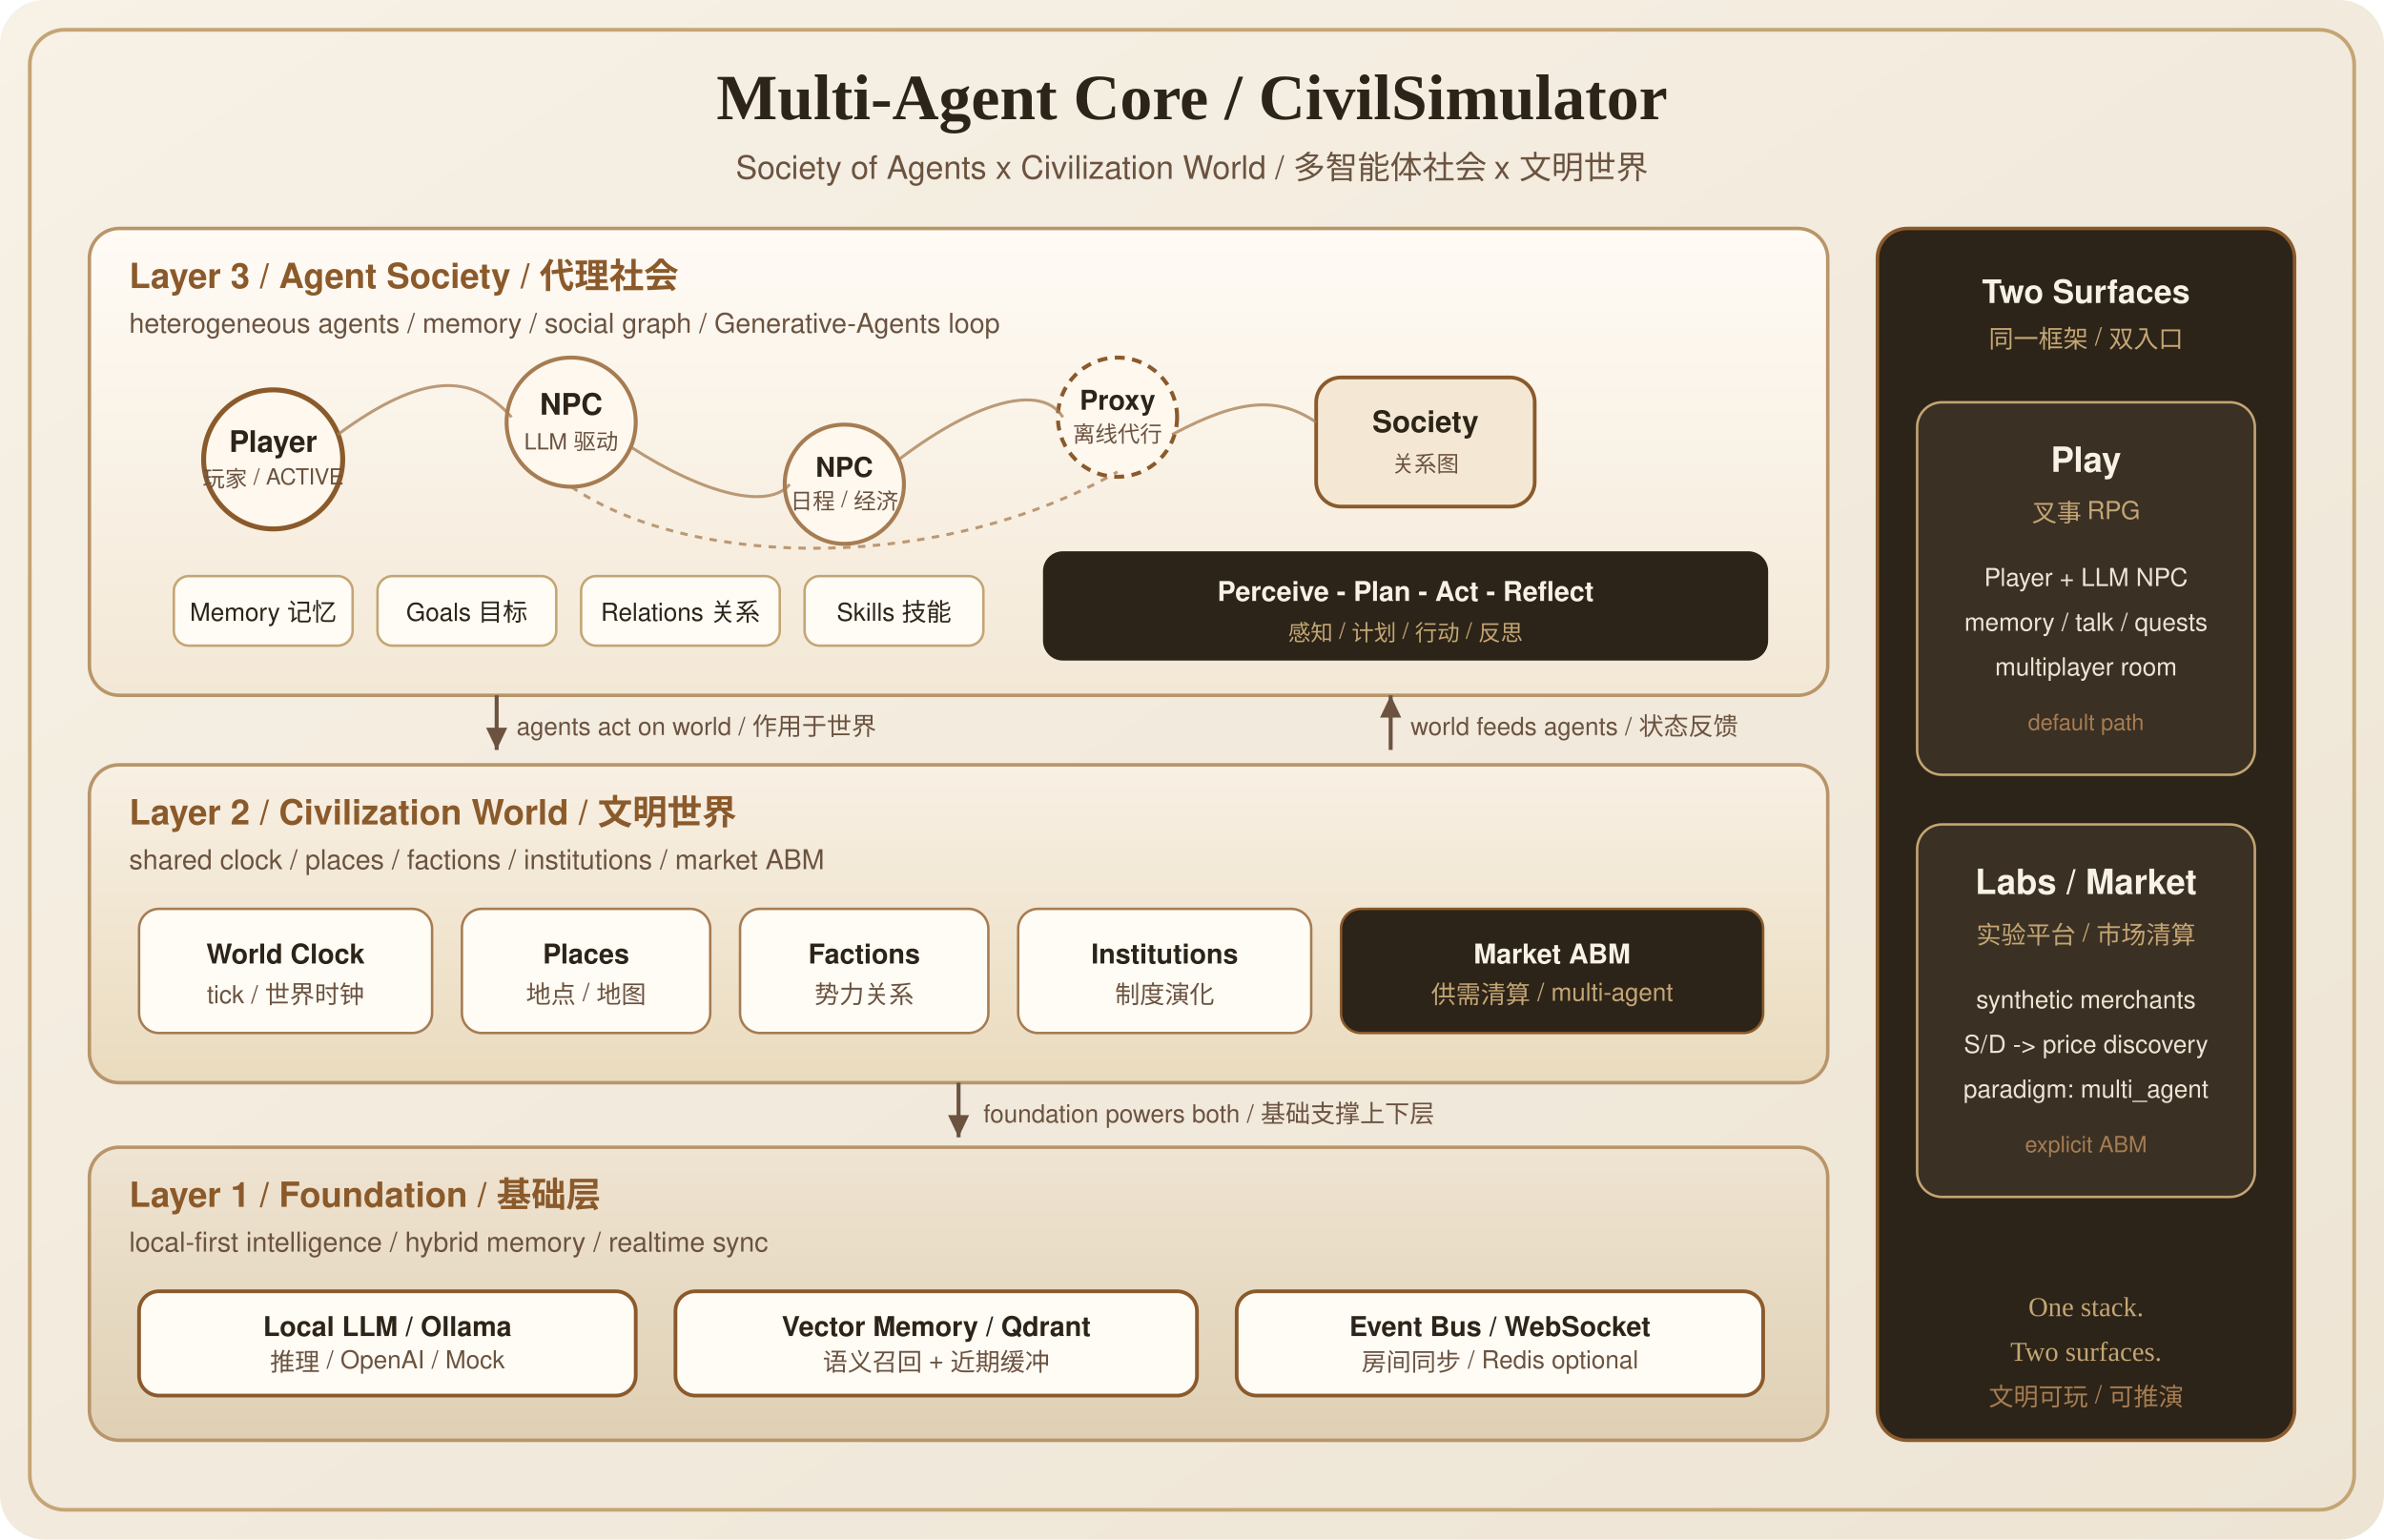
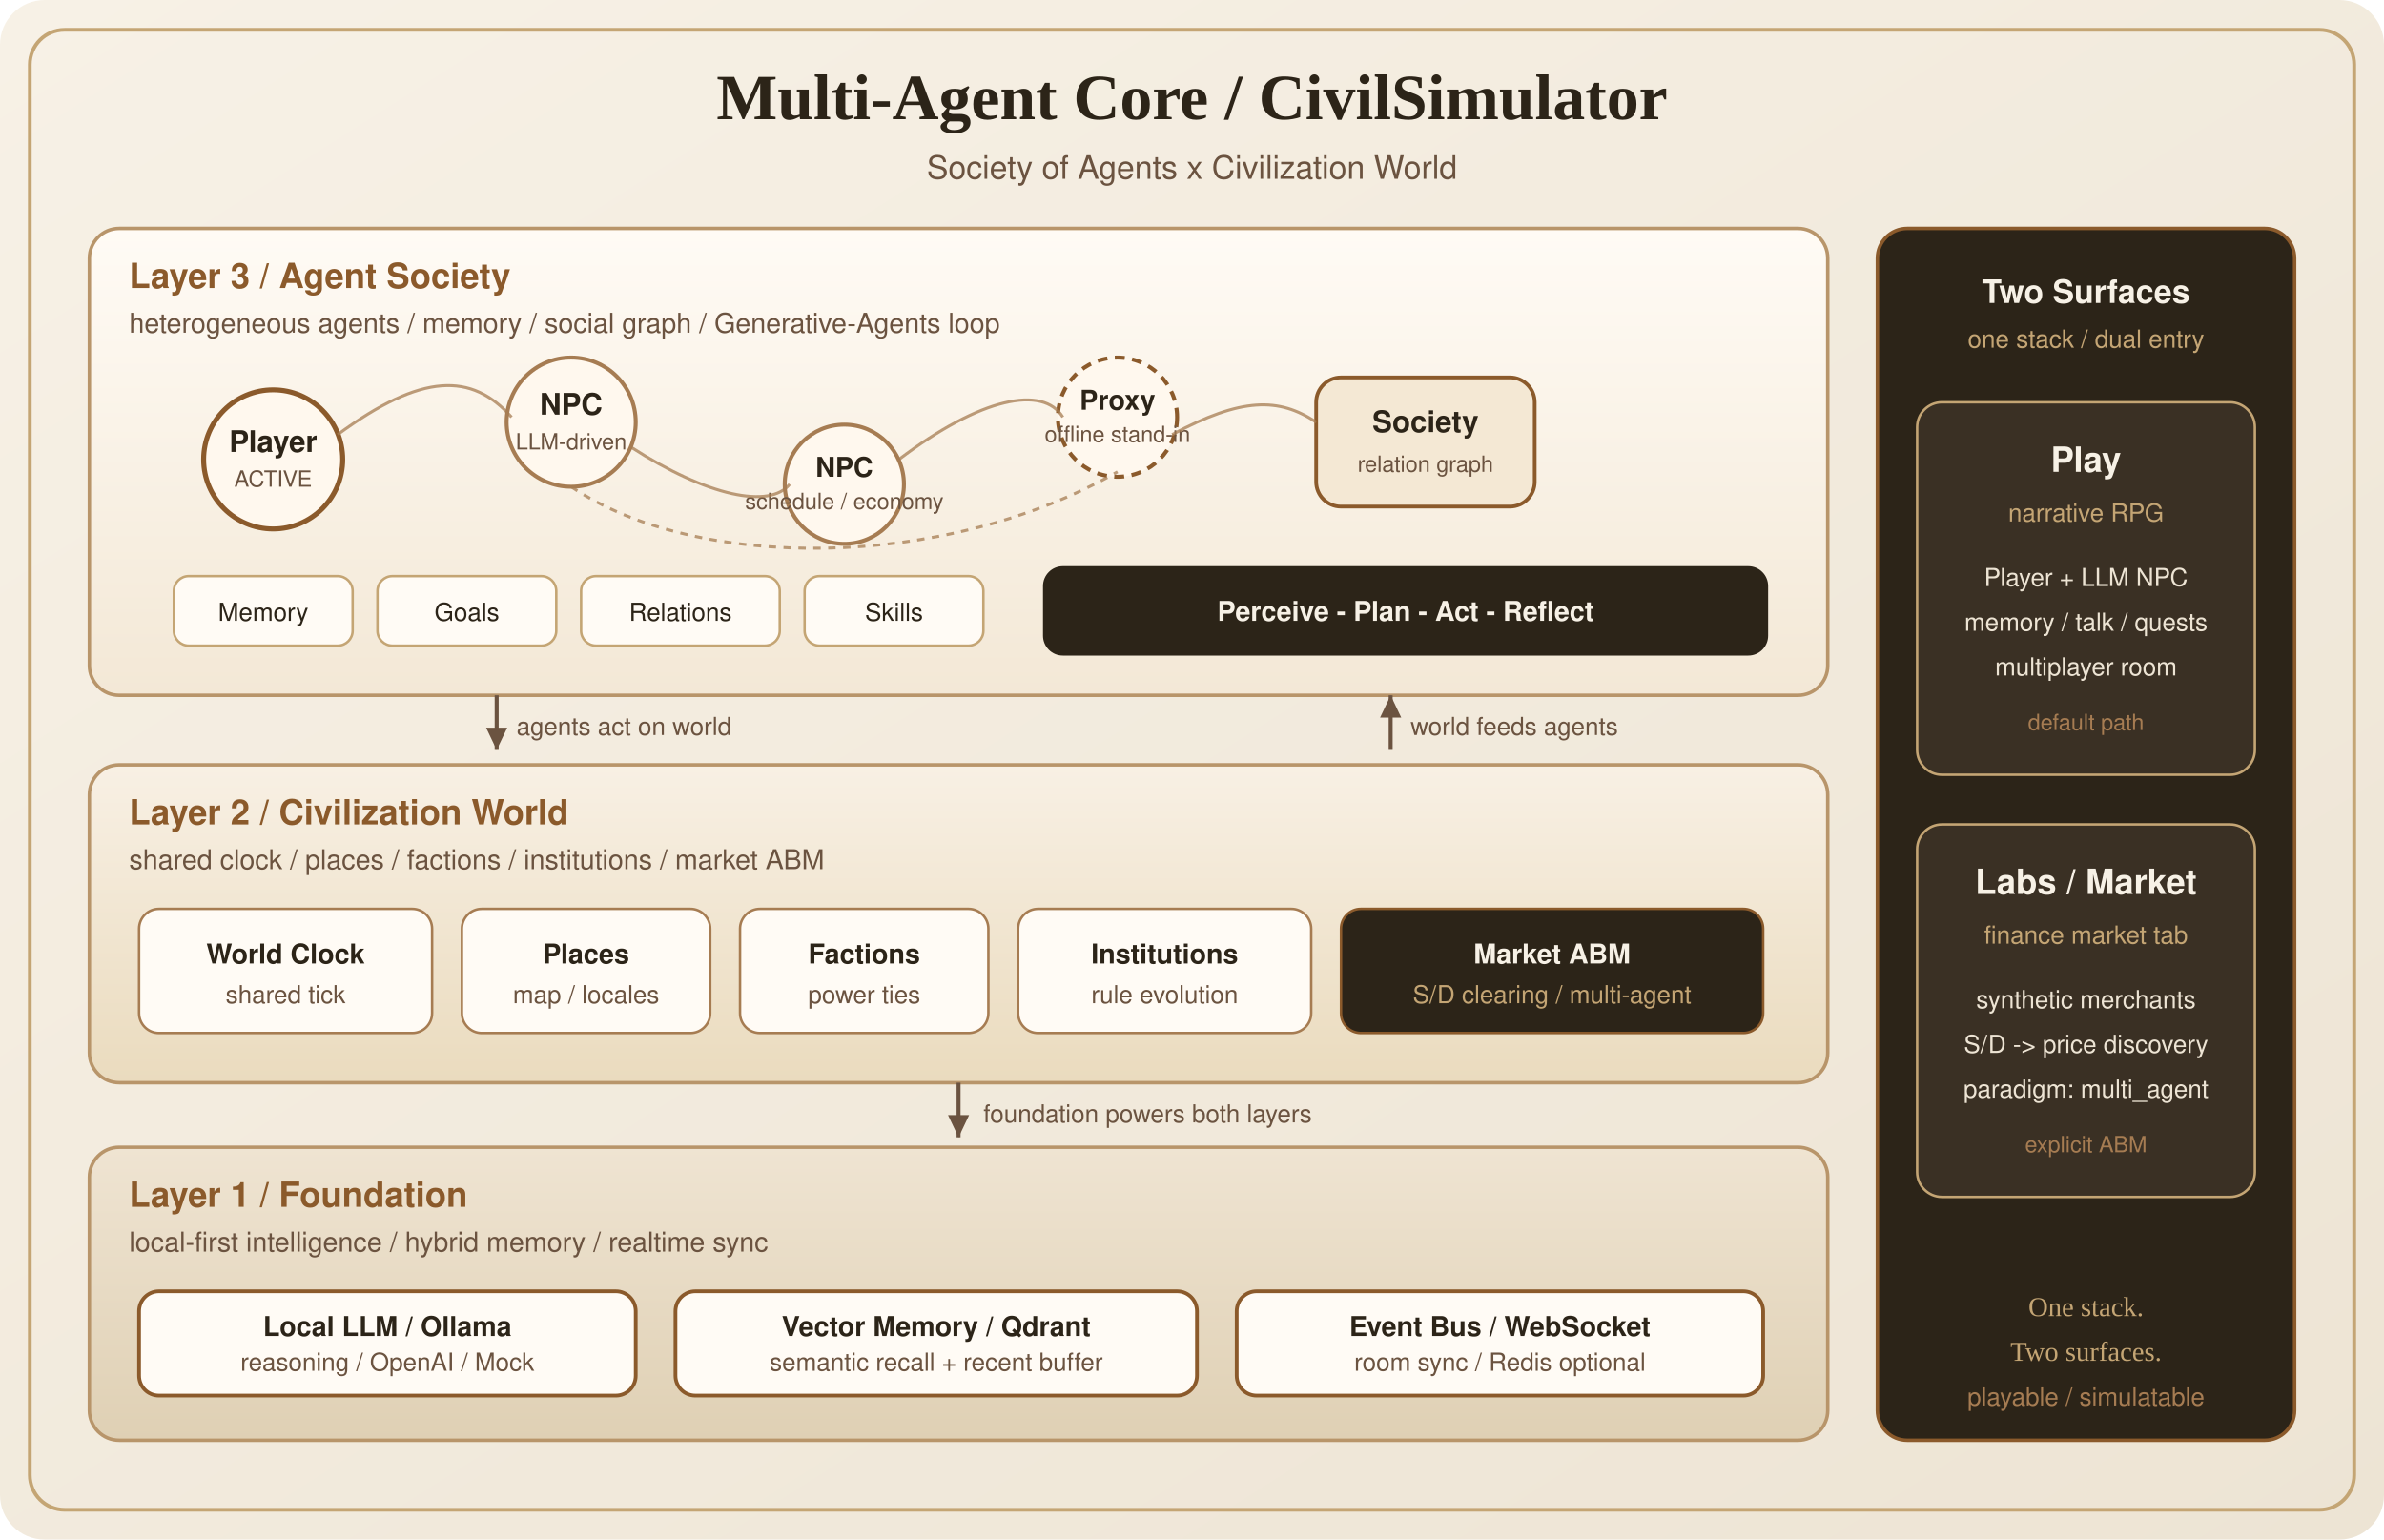
<svg xmlns="http://www.w3.org/2000/svg" viewBox="0 0 960 620" role="img" aria-labelledby="title desc">
  <defs>
    <linearGradient id="bg" x1="0" y1="0" x2="1" y2="1">
      <stop offset="0%" stop-color="#F7F1E6" />
      <stop offset="100%" stop-color="#EDE4D4" />
    </linearGradient>
    <linearGradient id="l3" x1="0" y1="0" x2="0" y2="1">
      <stop offset="0%" stop-color="#FFFBF5" />
      <stop offset="100%" stop-color="#F3E8D6" />
    </linearGradient>
    <linearGradient id="l2" x1="0" y1="0" x2="0" y2="1">
      <stop offset="0%" stop-color="#F8F0E4" />
      <stop offset="100%" stop-color="#EADBBE" />
    </linearGradient>
    <linearGradient id="l1" x1="0" y1="0" x2="0" y2="1">
      <stop offset="0%" stop-color="#EFE4D2" />
      <stop offset="100%" stop-color="#DFD0B4" />
    </linearGradient>
    <marker id="arrow" viewBox="0 0 10 10" refX="8" refY="5" markerWidth="7" markerHeight="7" orient="auto-start-reverse">
      <path d="M0 1.2 L8 5 L0 8.8 Z" fill="#6B5340" />
    </marker>
  </defs>
  <rect width="960" height="620" rx="18" fill="url(#bg)" />
  <rect x="12" y="12" width="936" height="596" rx="14" fill="none" stroke="#C4A574" stroke-width="1.5" />
  <text x="480" y="48" text-anchor="middle" font-family="Georgia, 'Times New Roman', serif" font-size="26" font-weight="700" fill="#2C2418">Multi-Agent Core / CivilSimulator</text>
-   <text x="480" y="72" text-anchor="middle" font-family="Helvetica, Arial, sans-serif" font-size="13" fill="#6B5340">Society of Agents x Civilization World / 多智能体社会 x 文明世界</text>
+   <text x="480" y="72" text-anchor="middle" font-family="Helvetica, Arial, sans-serif" font-size="13" fill="#6B5340">Society of Agents x Civilization World</text>
  <rect x="36" y="92" width="700" height="188" rx="12" fill="url(#l3)" stroke="#B8956A" stroke-width="1.4" />
-   <text x="52" y="116" font-family="Helvetica, Arial, sans-serif" font-size="14" font-weight="700" fill="#8B5A2B">Layer 3 / Agent Society / 代理社会</text>
+   <text x="52" y="116" font-family="Helvetica, Arial, sans-serif" font-size="14" font-weight="700" fill="#8B5A2B">Layer 3 / Agent Society</text>
  <text x="52" y="134" font-family="Helvetica, Arial, sans-serif" font-size="11" fill="#6B5340">heterogeneous agents / memory / social graph / Generative-Agents loop</text>
  <g font-family="Helvetica, Arial, sans-serif" font-size="11" text-anchor="middle">
    <circle cx="110" cy="185" r="28" fill="#FFF8EE" stroke="#8B5A2B" stroke-width="2" />
    <text x="110" y="182" font-size="12" font-weight="700" fill="#2C2418">Player</text>
-     <text x="110" y="196" font-size="9" fill="#6B5340">玩家 / ACTIVE</text>
+     <text x="110" y="196" font-size="9" fill="#6B5340">ACTIVE</text>
    <circle cx="230" cy="170" r="26" fill="#FFF8EE" stroke="#A67C52" stroke-width="1.6" />
    <text x="230" y="167" font-size="12" font-weight="700" fill="#2C2418">NPC</text>
-     <text x="230" y="181" font-size="9" fill="#6B5340">LLM 驱动</text>
+     <text x="230" y="181" font-size="9" fill="#6B5340">LLM-driven</text>
    <circle cx="340" cy="195" r="24" fill="#FFF8EE" stroke="#A67C52" stroke-width="1.6" />
    <text x="340" y="192" font-size="11" font-weight="700" fill="#2C2418">NPC</text>
-     <text x="340" y="205" font-size="9" fill="#6B5340">日程 / 经济</text>
+     <text x="340" y="205" font-size="9" fill="#6B5340">schedule / economy</text>
    <circle cx="450" cy="168" r="24" fill="#FFF8EE" stroke="#8B5A2B" stroke-width="1.6" stroke-dasharray="4 3" />
    <text x="450" y="165" font-size="11" font-weight="700" fill="#2C2418">Proxy</text>
-     <text x="450" y="178" font-size="9" fill="#6B5340">离线代行</text>
+     <text x="450" y="178" font-size="9" fill="#6B5340">offline stand-in</text>
    <rect x="530" y="152" width="88" height="52" rx="10" fill="#F4E8D4" stroke="#8B5A2B" stroke-width="1.5" />
    <text x="574" y="174" font-size="12" font-weight="700" fill="#2C2418">Society</text>
-     <text x="574" y="190" font-size="9" fill="#6B5340">关系图</text>
+     <text x="574" y="190" font-size="9" fill="#6B5340">relation graph</text>
  </g>
  <g stroke="#A67C52" stroke-width="1.2" fill="none" opacity="0.75">
    <path d="M136 175 C170 150 190 150 206 168" />
    <path d="M254 180 C285 200 310 205 318 195" />
    <path d="M362 185 C395 160 420 155 428 168" />
    <path d="M472 175 C500 160 515 160 530 170" />
    <path d="M230 196 C280 230 380 230 450 190" stroke-dasharray="3 3" />
  </g>
  <g font-family="Helvetica, Arial, sans-serif" font-size="10" text-anchor="middle">
    <rect x="70" y="232" width="72" height="28" rx="6" fill="#FFFBF5" stroke="#C4A574" />
-     <text x="106" y="250" fill="#2C2418">Memory 记忆</text>
+     <text x="106" y="250" fill="#2C2418">Memory</text>
    <rect x="152" y="232" width="72" height="28" rx="6" fill="#FFFBF5" stroke="#C4A574" />
-     <text x="188" y="250" fill="#2C2418">Goals 目标</text>
+     <text x="188" y="250" fill="#2C2418">Goals</text>
    <rect x="234" y="232" width="80" height="28" rx="6" fill="#FFFBF5" stroke="#C4A574" />
-     <text x="274" y="250" fill="#2C2418">Relations 关系</text>
+     <text x="274" y="250" fill="#2C2418">Relations</text>
    <rect x="324" y="232" width="72" height="28" rx="6" fill="#FFFBF5" stroke="#C4A574" />
-     <text x="360" y="250" fill="#2C2418">Skills 技能</text>
+     <text x="360" y="250" fill="#2C2418">Skills</text>
  </g>
  <g font-family="Helvetica, Arial, sans-serif" text-anchor="middle">
-     <rect x="420" y="222" width="292" height="44" rx="8" fill="#2C2418" />
-     <text x="566" y="242" fill="#F7F1E6" font-size="11" font-weight="600">Perceive - Plan - Act - Reflect</text>
-     <text x="566" y="258" fill="#C4A574" font-size="9">感知 / 计划 / 行动 / 反思</text>
+     <rect x="420" y="228" width="292" height="36" rx="8" fill="#2C2418" />
+     <text x="566" y="250" fill="#F7F1E6" font-size="11" font-weight="600">Perceive - Plan - Act - Reflect</text>
  </g>
  <g font-family="Helvetica, Arial, sans-serif" font-size="10" fill="#6B5340">
    <path d="M200 280 L200 302" stroke="#6B5340" stroke-width="1.6" marker-end="url(#arrow)" />
-     <text x="208" y="296" fill="#6B5340">agents act on world / 作用于世界</text>
+     <text x="208" y="296" fill="#6B5340">agents act on world</text>
    <path d="M560 302 L560 280" stroke="#6B5340" stroke-width="1.6" marker-end="url(#arrow)" />
-     <text x="568" y="296" fill="#6B5340">world feeds agents / 状态反馈</text>
+     <text x="568" y="296" fill="#6B5340">world feeds agents</text>
  </g>
  <rect x="36" y="308" width="700" height="128" rx="12" fill="url(#l2)" stroke="#B8956A" stroke-width="1.4" />
-   <text x="52" y="332" font-family="Helvetica, Arial, sans-serif" font-size="14" font-weight="700" fill="#8B5A2B">Layer 2 / Civilization World / 文明世界</text>
+   <text x="52" y="332" font-family="Helvetica, Arial, sans-serif" font-size="14" font-weight="700" fill="#8B5A2B">Layer 2 / Civilization World</text>
  <text x="52" y="350" font-family="Helvetica, Arial, sans-serif" font-size="11" fill="#6B5340">shared clock / places / factions / institutions / market ABM</text>
  <g font-family="Helvetica, Arial, sans-serif" font-size="11" text-anchor="middle">
    <rect x="56" y="366" width="118" height="50" rx="8" fill="#FFFBF5" stroke="#A67C52" />
    <text x="115" y="388" font-weight="700" fill="#2C2418">World Clock</text>
-     <text x="115" y="404" font-size="10" fill="#6B5340">tick / 世界时钟</text>
+     <text x="115" y="404" font-size="10" fill="#6B5340">shared tick</text>
    <rect x="186" y="366" width="100" height="50" rx="8" fill="#FFFBF5" stroke="#A67C52" />
    <text x="236" y="388" font-weight="700" fill="#2C2418">Places</text>
-     <text x="236" y="404" font-size="10" fill="#6B5340">地点 / 地图</text>
+     <text x="236" y="404" font-size="10" fill="#6B5340">map / locales</text>
    <rect x="298" y="366" width="100" height="50" rx="8" fill="#FFFBF5" stroke="#A67C52" />
    <text x="348" y="388" font-weight="700" fill="#2C2418">Factions</text>
-     <text x="348" y="404" font-size="10" fill="#6B5340">势力关系</text>
+     <text x="348" y="404" font-size="10" fill="#6B5340">power ties</text>
    <rect x="410" y="366" width="118" height="50" rx="8" fill="#FFFBF5" stroke="#A67C52" />
    <text x="469" y="388" font-weight="700" fill="#2C2418">Institutions</text>
-     <text x="469" y="404" font-size="10" fill="#6B5340">制度演化</text>
+     <text x="469" y="404" font-size="10" fill="#6B5340">rule evolution</text>
    <rect x="540" y="366" width="170" height="50" rx="8" fill="#2C2418" stroke="#8B5A2B" />
    <text x="625" y="388" font-weight="700" fill="#F7F1E6">Market ABM</text>
-     <text x="625" y="404" font-size="10" fill="#C4A574">供需清算 / multi-agent</text>
+     <text x="625" y="404" font-size="10" fill="#C4A574">S/D clearing / multi-agent</text>
  </g>
  <path d="M386 436 L386 458" stroke="#6B5340" stroke-width="1.6" marker-end="url(#arrow)" />
-   <text x="396" y="452" font-family="Helvetica, Arial, sans-serif" font-size="10" fill="#6B5340">foundation powers both / 基础支撑上下层</text>
+   <text x="396" y="452" font-family="Helvetica, Arial, sans-serif" font-size="10" fill="#6B5340">foundation powers both layers</text>
  <rect x="36" y="462" width="700" height="118" rx="12" fill="url(#l1)" stroke="#B8956A" stroke-width="1.4" />
-   <text x="52" y="486" font-family="Helvetica, Arial, sans-serif" font-size="14" font-weight="700" fill="#8B5A2B">Layer 1 / Foundation / 基础层</text>
+   <text x="52" y="486" font-family="Helvetica, Arial, sans-serif" font-size="14" font-weight="700" fill="#8B5A2B">Layer 1 / Foundation</text>
  <text x="52" y="504" font-family="Helvetica, Arial, sans-serif" font-size="11" fill="#6B5340">local-first intelligence / hybrid memory / realtime sync</text>
  <g font-family="Helvetica, Arial, sans-serif" font-size="11" text-anchor="middle">
    <rect x="56" y="520" width="200" height="42" rx="8" fill="#FFFBF5" stroke="#8B5A2B" stroke-width="1.5" />
    <text x="156" y="538" font-weight="700" fill="#2C2418">Local LLM / Ollama</text>
-     <text x="156" y="552" font-size="10" fill="#6B5340">推理 / OpenAI / Mock</text>
+     <text x="156" y="552" font-size="10" fill="#6B5340">reasoning / OpenAI / Mock</text>
    <rect x="272" y="520" width="210" height="42" rx="8" fill="#FFFBF5" stroke="#8B5A2B" stroke-width="1.5" />
    <text x="377" y="538" font-weight="700" fill="#2C2418">Vector Memory / Qdrant</text>
-     <text x="377" y="552" font-size="10" fill="#6B5340">语义召回 + 近期缓冲</text>
+     <text x="377" y="552" font-size="10" fill="#6B5340">semantic recall + recent buffer</text>
    <rect x="498" y="520" width="212" height="42" rx="8" fill="#FFFBF5" stroke="#8B5A2B" stroke-width="1.5" />
    <text x="604" y="538" font-weight="700" fill="#2C2418">Event Bus / WebSocket</text>
-     <text x="604" y="552" font-size="10" fill="#6B5340">房间同步 / Redis optional</text>
+     <text x="604" y="552" font-size="10" fill="#6B5340">room sync / Redis optional</text>
  </g>
  <rect x="756" y="92" width="168" height="488" rx="12" fill="#2C2418" stroke="#8B5A2B" stroke-width="1.4" />
  <text x="840" y="122" text-anchor="middle" font-family="Helvetica, Arial, sans-serif" font-size="13" font-weight="700" fill="#F7F1E6">Two Surfaces</text>
-   <text x="840" y="140" text-anchor="middle" font-family="Helvetica, Arial, sans-serif" font-size="10" fill="#C4A574">同一框架 / 双入口</text>
+   <text x="840" y="140" text-anchor="middle" font-family="Helvetica, Arial, sans-serif" font-size="10" fill="#C4A574">one stack / dual entry</text>
  <rect x="772" y="162" width="136" height="150" rx="10" fill="#3A3024" stroke="#C4A574" />
  <text x="840" y="190" text-anchor="middle" font-family="Helvetica, Arial, sans-serif" font-size="14" font-weight="700" fill="#F7F1E6">Play</text>
-   <text x="840" y="210" text-anchor="middle" font-family="Helvetica, Arial, sans-serif" font-size="10" fill="#C4A574">叉事 RPG</text>
+   <text x="840" y="210" text-anchor="middle" font-family="Helvetica, Arial, sans-serif" font-size="10" fill="#C4A574">narrative RPG</text>
  <text x="840" y="236" text-anchor="middle" font-family="Helvetica, Arial, sans-serif" font-size="10" fill="#EDE4D4">Player + LLM NPC</text>
  <text x="840" y="254" text-anchor="middle" font-family="Helvetica, Arial, sans-serif" font-size="10" fill="#EDE4D4">memory / talk / quests</text>
  <text x="840" y="272" text-anchor="middle" font-family="Helvetica, Arial, sans-serif" font-size="10" fill="#EDE4D4">multiplayer room</text>
  <text x="840" y="294" text-anchor="middle" font-family="Helvetica, Arial, sans-serif" font-size="9" fill="#A67C52">default path</text>
  <rect x="772" y="332" width="136" height="150" rx="10" fill="#3A3024" stroke="#C4A574" />
  <text x="840" y="360" text-anchor="middle" font-family="Helvetica, Arial, sans-serif" font-size="14" font-weight="700" fill="#F7F1E6">Labs / Market</text>
-   <text x="840" y="380" text-anchor="middle" font-family="Helvetica, Arial, sans-serif" font-size="10" fill="#C4A574">实验平台 / 市场清算</text>
+   <text x="840" y="380" text-anchor="middle" font-family="Helvetica, Arial, sans-serif" font-size="10" fill="#C4A574">finance market tab</text>
  <text x="840" y="406" text-anchor="middle" font-family="Helvetica, Arial, sans-serif" font-size="10" fill="#EDE4D4">synthetic merchants</text>
  <text x="840" y="424" text-anchor="middle" font-family="Helvetica, Arial, sans-serif" font-size="10" fill="#EDE4D4">S/D -&gt; price discovery</text>
  <text x="840" y="442" text-anchor="middle" font-family="Helvetica, Arial, sans-serif" font-size="10" fill="#EDE4D4">paradigm: multi_agent</text>
  <text x="840" y="464" text-anchor="middle" font-family="Helvetica, Arial, sans-serif" font-size="9" fill="#A67C52">explicit ABM</text>
  <text x="840" y="530" text-anchor="middle" font-family="Georgia, 'Times New Roman', serif" font-size="11" fill="#C4A574">One stack.</text>
  <text x="840" y="548" text-anchor="middle" font-family="Georgia, 'Times New Roman', serif" font-size="11" fill="#C4A574">Two surfaces.</text>
-   <text x="840" y="566" text-anchor="middle" font-family="Helvetica, Arial, sans-serif" font-size="10" fill="#A67C52">文明可玩 / 可推演</text>
+   <text x="840" y="566" text-anchor="middle" font-family="Helvetica, Arial, sans-serif" font-size="10" fill="#A67C52">playable / simulatable</text>
</svg>
